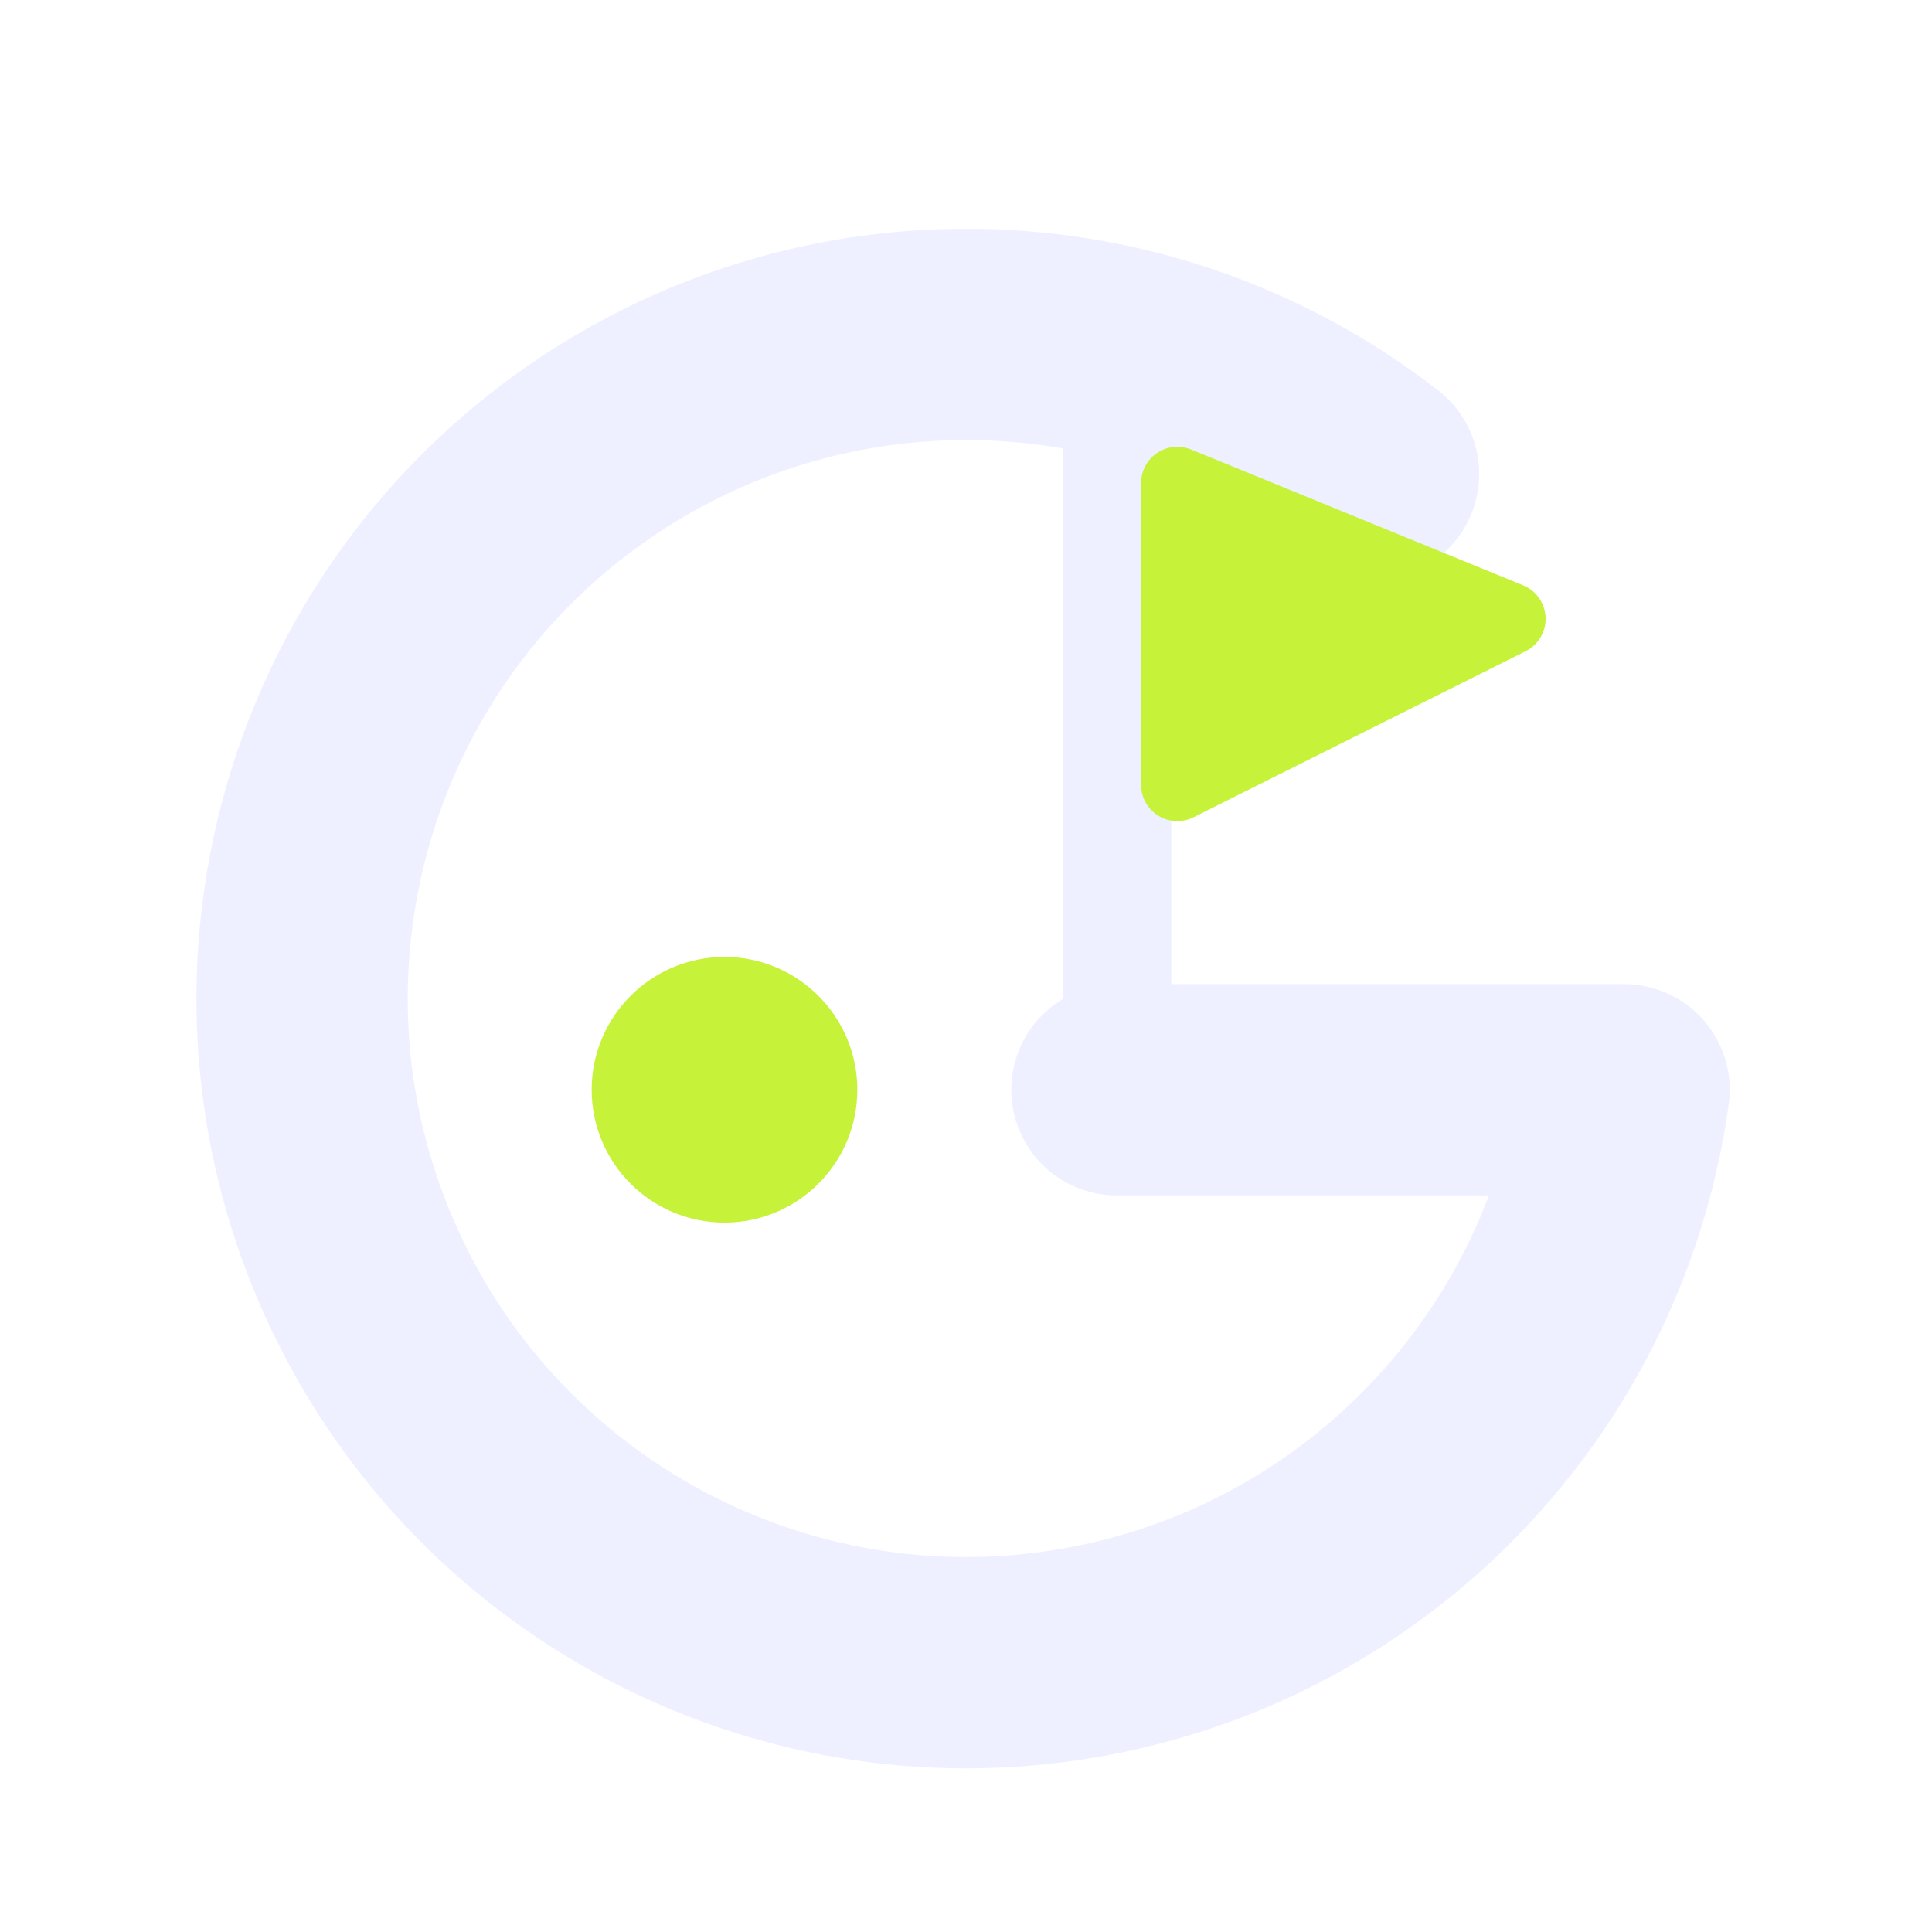
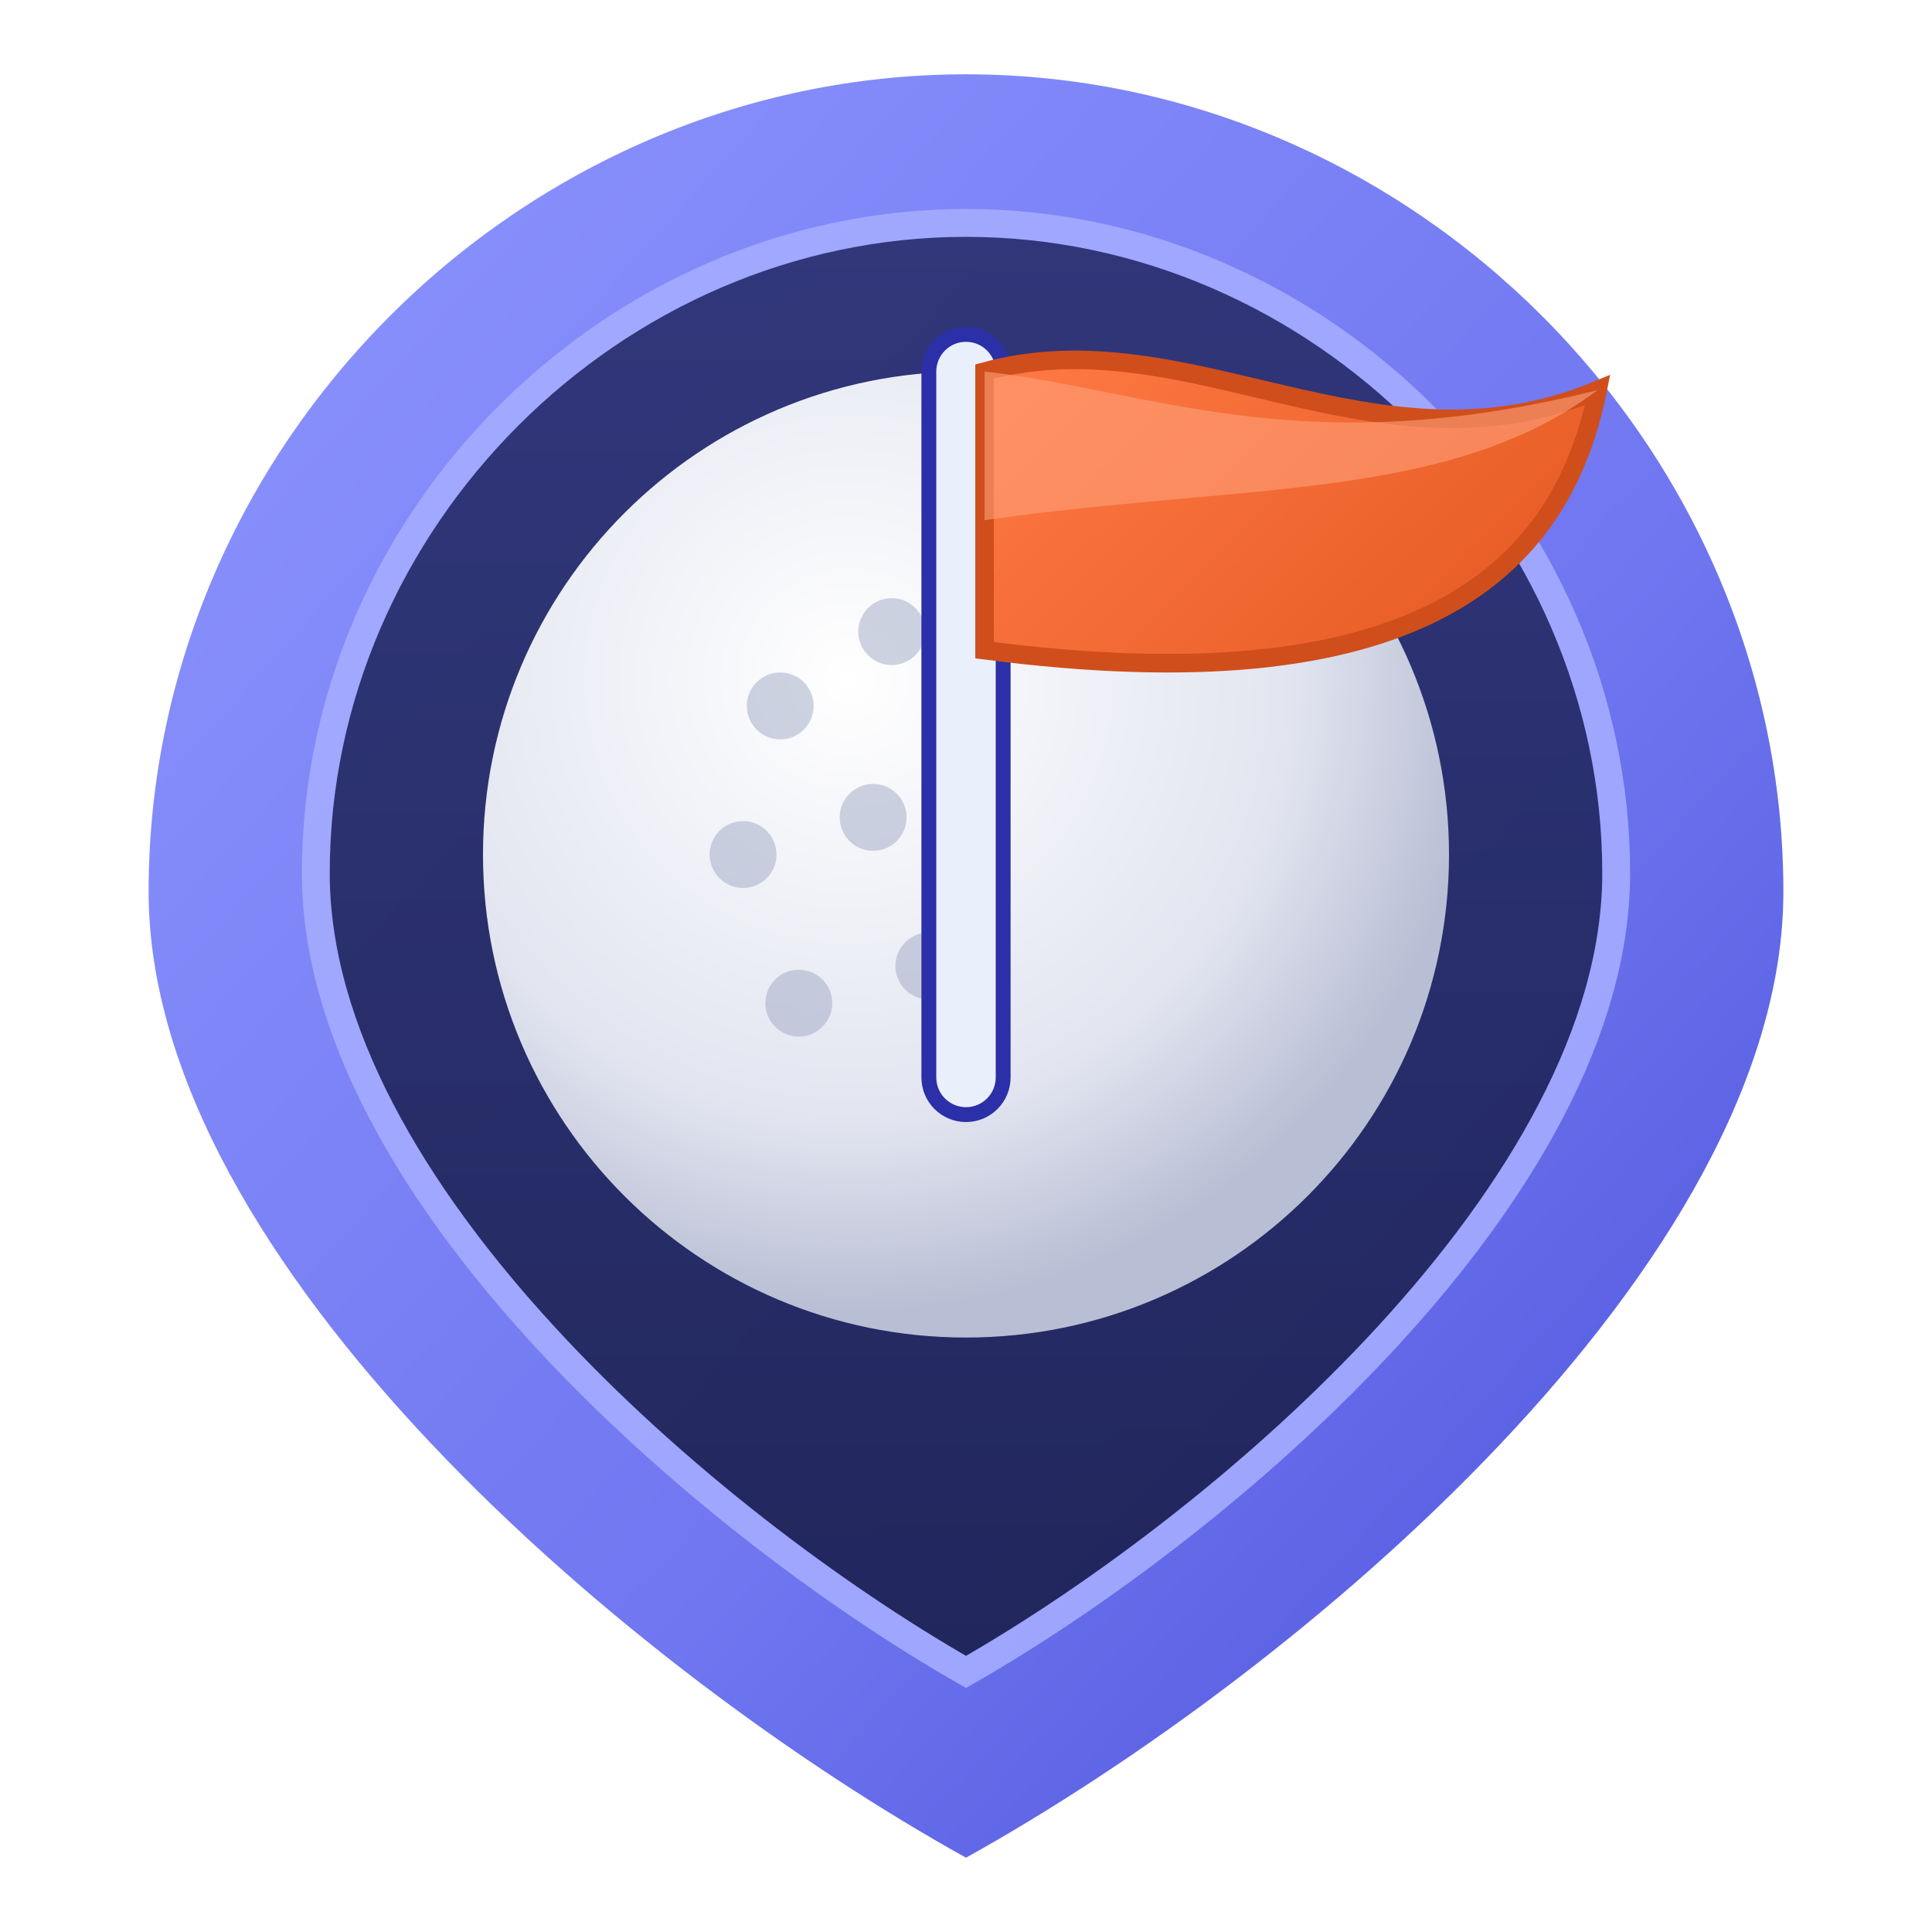
- <svg xmlns="http://www.w3.org/2000/svg" viewBox="0 0 64 64" role="img" aria-label="Golfy">
-   <path d="M45.5 15.7A22 22 0 1 0 53.8 36.1H37" fill="none" stroke="#EEF0FF" stroke-width="7" stroke-linecap="round" stroke-linejoin="round" />
-   <path d="M37 36.1V15" stroke="#EEF0FF" stroke-width="3.6" stroke-linecap="round" />
-   <path d="M39 16 50 20.5 39 26Z" fill="#C7F23A" stroke="#C7F23A" stroke-width="2.4" stroke-linejoin="round" />
-   <circle cx="24" cy="36.1" r="4.4" fill="#C7F23A" />
+ <svg xmlns="http://www.w3.org/2000/svg" viewBox="-2 0 104 104" role="img" aria-label="Golfy">
+   <defs>
+     <linearGradient id="ma" x1="0" y1="0" x2="1" y2="1">
+       <stop offset="0" stop-color="#8E96FF" />
+       <stop offset=".6" stop-color="#6F76F0" />
+       <stop offset="1" stop-color="#4A50D8" />
+     </linearGradient>
+     <linearGradient id="mb" x1="0" y1="0" x2="0" y2="1">
+       <stop offset="0" stop-color="#2A3070" />
+       <stop offset="1" stop-color="#1B2050" />
+     </linearGradient>
+     <linearGradient id="mf" x1="0" y1="0" x2="1" y2=".5">
+       <stop offset="0" stop-color="#FF7A45" />
+       <stop offset="1" stop-color="#E85D26" />
+     </linearGradient>
+     <radialGradient id="mc" cx=".38" cy=".32" r=".65">
+       <stop offset="0" stop-color="#fff" />
+       <stop offset=".7" stop-color="#E2E5F0" />
+       <stop offset="1" stop-color="#B8BED4" />
+     </radialGradient>
+   </defs>
+   <path d="M 50 4 C 74 4, 94 24, 94 48 C 94 68, 68 90, 50 100 C 32 90, 6 68, 6 48 C 6 24, 26 4, 50 4 Z" fill="url(#ma)" />
+   <path d="M 50 12 C 69 12, 85 28, 85 47 C 85 64, 64 82, 50 90 C 36 82, 15 64, 15 47 C 15 28, 31 12, 50 12 Z" fill="url(#mb)" stroke="#A3AAFF" stroke-width="1.5" opacity=".92" />
+   <circle cx="50" cy="46" r="26" fill="url(#mc)" />
+   <g fill="#9EA7C4" opacity=".5">
+     <circle cx="40" cy="38" r="1.8" />
+     <circle cx="46" cy="34" r="1.8" />
+     <circle cx="38" cy="46" r="1.8" />
+     <circle cx="45" cy="44" r="1.8" />
+     <circle cx="41" cy="54" r="1.8" />
+     <circle cx="48" cy="52" r="1.8" />
+   </g>
+   <rect x="48" y="18" width="4" height="42" rx="2" fill="#EAEFFC" stroke="#2B2FA8" stroke-width=".8" />
+   <path d="M 51 20 C 62 17, 72 26, 84 21 C 82 31, 74 38, 51 35 Z" fill="url(#mf)" stroke="#D04E1B" stroke-width="1" />
+   <path d="M 51 20 C 60 21, 68 25, 84 21 C 76 27, 65 26, 51 28 Z" fill="#FFA07A" opacity=".6" />
</svg>
